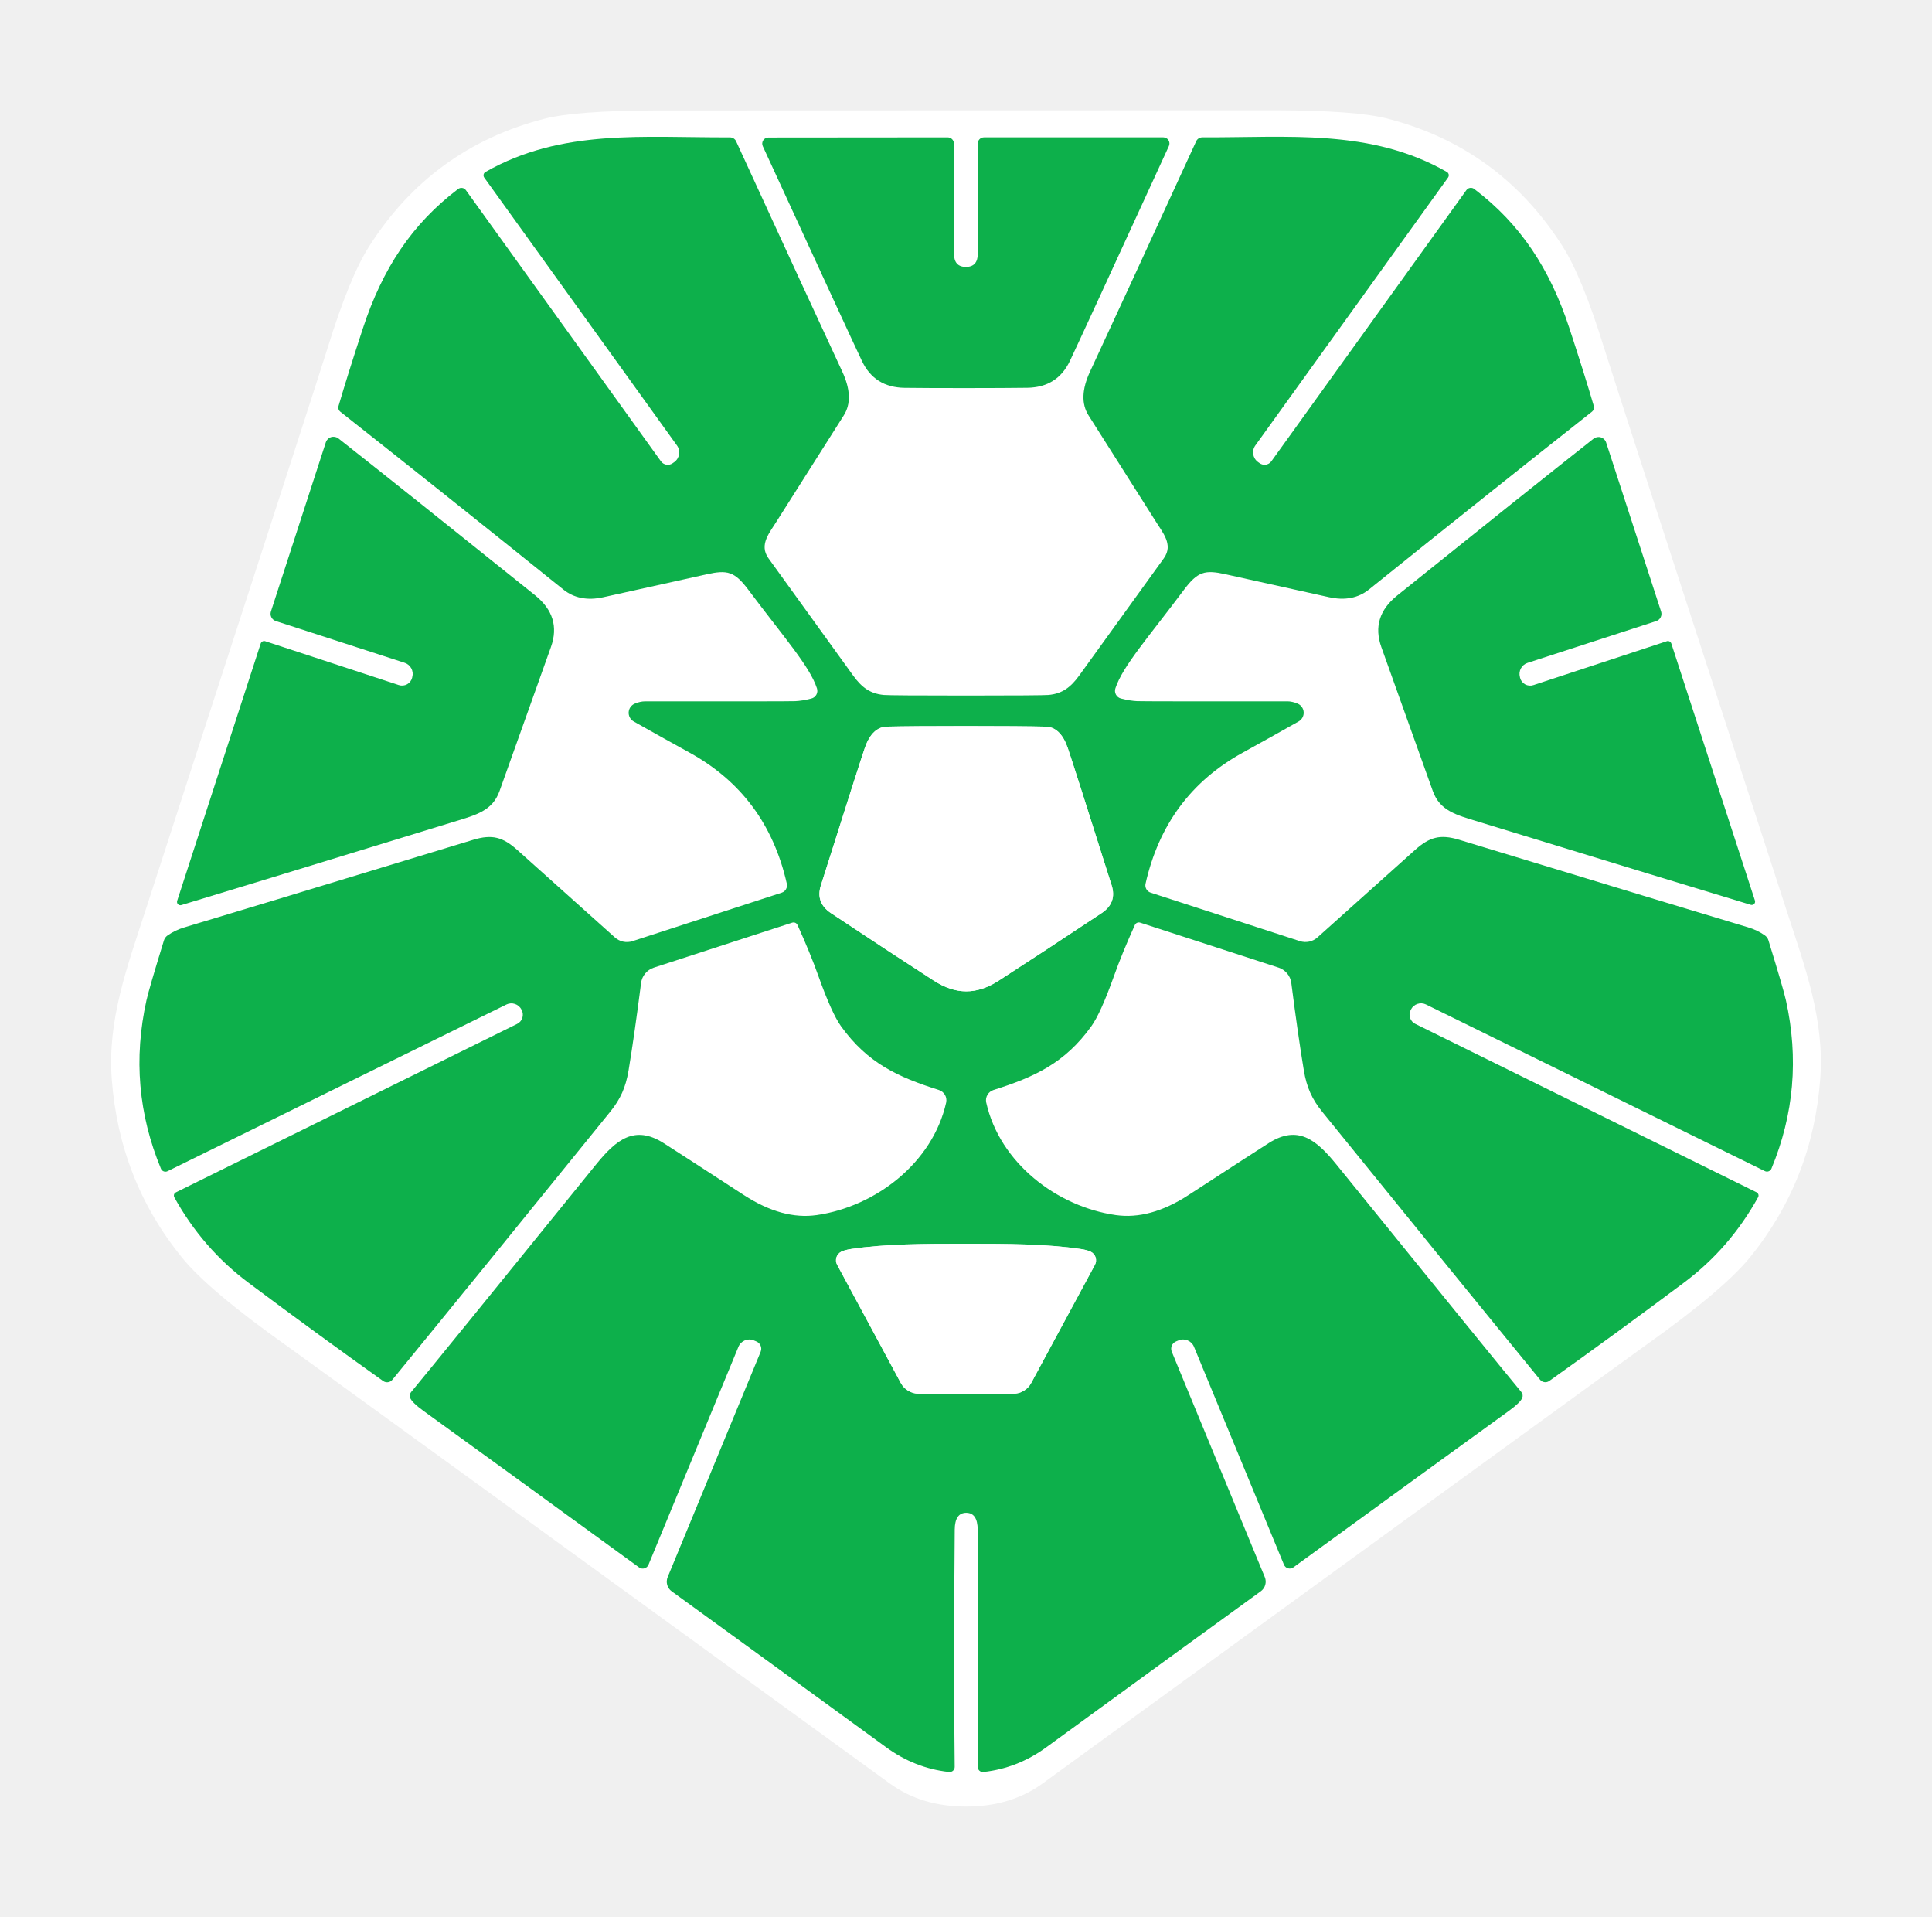
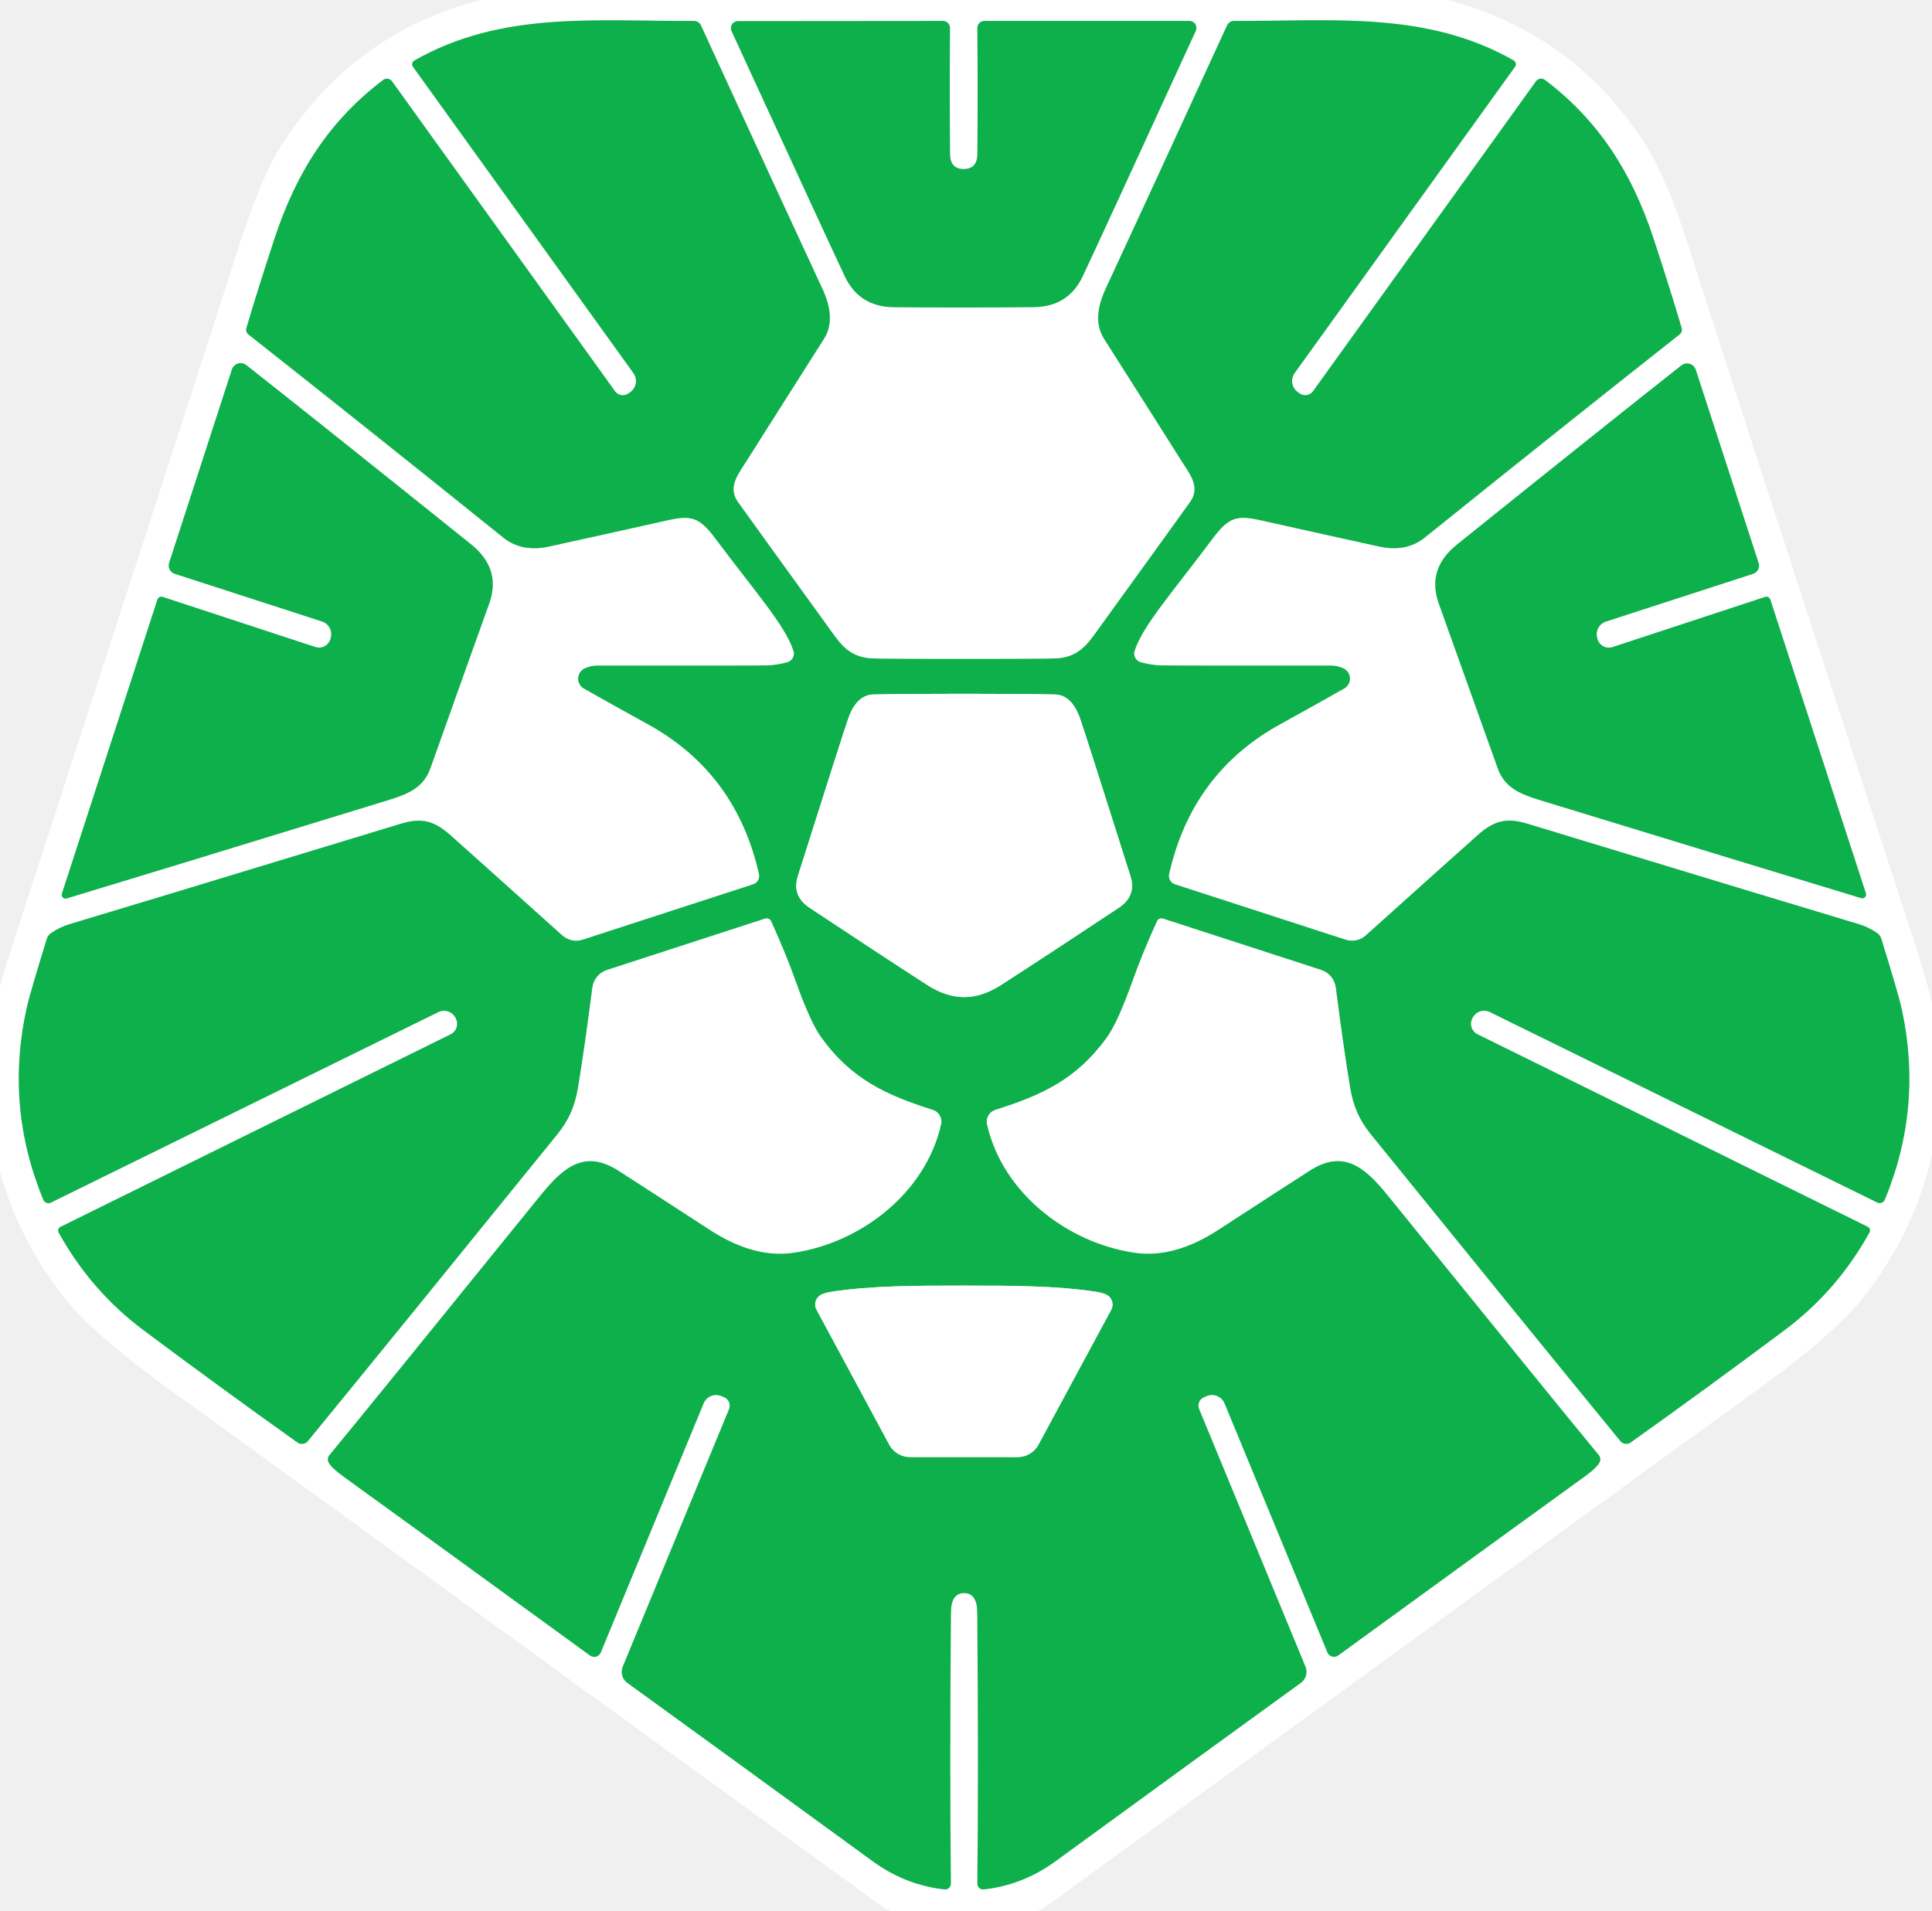
- <svg xmlns="http://www.w3.org/2000/svg" preserveAspectRatio="xMidYMid meet" viewBox="6.378 26.563 313.835 311.304">
+ <svg xmlns="http://www.w3.org/2000/svg" preserveAspectRatio="xMidYMid meet" viewBox="26.366 45.899 274.471 271.406">
  <path fill="#fff" fill-rule="evenodd" d="M163.254 44.482q49.937-.014 50.419-.012 12.987.04 18.067 1.35 18.23 4.7 28.42 20.67 3.21 5.02 6.76 16.49 1.31 4.26 29.63 91.31c3.03 9.32 6.23 17.86 5.51 27.47q-1.23 16.45-11.4 28.98-4.3 5.3-16.89 14.25-4.48 3.19-98.028 71.209-5.162 3.754-12.412 3.756t-12.414-3.749q-93.585-67.967-98.067-71.154-12.595-8.943-16.898-14.241-10.177-12.524-11.416-28.974c-.726-9.609 2.47-18.151 5.494-27.473q28.272-87.065 29.58-91.326 3.543-11.472 6.75-16.494Q76.54 50.568 94.768 45.858q5.079-1.313 18.066-1.36.482-.002 50.42-.016m.077 227.759q1.846 0 1.869 2.751.19 22.638.01 38.518a.822.818-2.473 0 0 .91.83q5.55-.61 10.2-4 21.35-15.57 34.86-25.35a1.935 1.927 60.905 0 0 .65-2.3l-15.11-36.6a1.287 1.287-63.143 0 1 .7-1.68l.41-.17a1.915 1.915 54.233 0 1 2.5 1.04l14.62 35.4a1.007 1.004 60.714 0 0 1.52.43q26.17-19.04 35-25.41 1.9-1.38 2.19-2.14a.943.938 35.388 0 0-.16-.93q-4.45-5.36-30.07-36.99c-3.27-4.02-6.25-6.42-10.95-3.44q-2.33 1.48-13.05 8.45-6.25 4.06-11.86 3.24c-9.51-1.38-18.79-8.46-20.99-18.27a1.758 1.747-15.138 0 1 1.18-2.04c6.61-2.09 11.58-4.34 15.9-10.36q1.51-2.1 3.68-8.18 1.3-3.65 3.38-8.25a.711.708-69.02 0 1 .87-.39l22.48 7.3a3.044 3.026 5.553 0 1 2.07 2.5q1.09 8.51 2.04 14.23c.46 2.73 1.33 4.65 2.97 6.67q22.68 28 35.41 43.54a1.094 1.09-37.15 0 0 1.47.2q10.74-7.64 21.87-15.96 7.46-5.57 12.06-13.88a.587.583 27.387 0 0-.26-.81l-55.43-27.35a1.659 1.655 26.867 0 1-.74-2.25l.04-.08a1.84 1.84 26.494 0 1 2.45-.82l55.04 27.06a.784.782 24.418 0 0 1.07-.4q5.49-13.23 2.35-27.35-.4-1.82-2.84-9.73a1.526 1.509 9.527 0 0-.57-.79q-1.22-.87-2.78-1.33-8.95-2.67-46.92-14.22c-3.07-.93-4.8-.4-7.09 1.63q-1.99 1.76-15.9 14.25a2.932 2.928-56.891 0 1-2.84.6l-24.26-7.88a1.251 1.238-74.626 0 1-.82-1.46q3.24-14.37 15.79-21.28 4.74-2.61 9.08-5.07a1.612 1.611-48.378 0 0-.17-2.89q-.89-.37-1.66-.37-22.94.02-24.38-.03-1.15-.04-2.66-.43a1.29 1.284-73.736 0 1-.9-1.65c1.18-3.6 5.37-8.29 11.09-15.94 2.29-3.07 3.46-3.34 6.85-2.58q9.85 2.2 16.75 3.71 3.88.86 6.51-1.25Q248.77 106.2 265 93.4a.843.837-27.554 0 0 .28-.88q-1.46-5-3.99-12.71c-3.16-9.6-7.92-16.86-15.44-22.56a.897.893-53.381 0 0-1.27.19l-31.68 44.04a1.368 1.362-54.143 0 1-1.9.31l-.27-.19a1.934 1.929 35.798 0 1-.44-2.69l31.31-43.52a.632.626-57.674 0 0-.2-.91c-12.4-7.07-25.8-5.55-39.72-5.61a1.093 1.082 12.236 0 0-.99.63q-11.65 25.39-17.24 37.4-2.02 4.34-.24 7.13 10.31 16.23 10.79 17.02c1.2 1.97 3.04 3.93 1.44 6.17q-1.56 2.19-13.75 19.05c-1.39 1.92-2.77 2.95-4.983 3.156q-1.042.095-13.383.096-12.341 0-13.383-.095c-2.213-.205-3.593-1.235-4.983-3.155q-12.192-16.859-13.752-19.048c-1.601-2.24.239-4.201 1.439-6.171q.48-.79 10.788-17.021 1.78-2.79-.241-7.13-5.591-12.009-17.244-37.398a1.093 1.082-12.243 0 0-.99-.63c-13.92.062-27.32-1.457-39.719 5.615a.632.626 57.668 0 0-.2.91l31.315 43.516a1.934 1.929-35.804 0 1-.44 2.69l-.27.19a1.368 1.362 54.137 0 1-1.9-.31L82.059 57.449a.897.893 53.374 0 0-1.27-.19C73.27 62.96 68.51 70.22 65.352 79.821q-2.53 7.71-3.989 12.71a.843.837 27.548 0 0 .28.88q16.231 12.798 36.243 28.886 2.63 2.11 6.51 1.249 6.9-1.51 16.75-3.711c3.39-.761 4.56-.491 6.85 2.579 5.721 7.649 9.912 12.339 11.092 15.939a1.29 1.284 73.729 0 1-.9 1.65q-1.51.39-2.66.43-1.44.05-24.38.033-.77 0-1.66.37a1.612 1.611 48.372 0 0-.169 2.89q4.34 2.459 9.08 5.069 12.551 6.909 15.792 21.278a1.251 1.238 74.62 0 1-.819 1.46l-24.26 7.883a2.932 2.928 56.885 0 1-2.84-.6q-13.911-12.488-15.901-14.248c-2.29-2.03-4.02-2.56-7.09-1.629q-37.969 11.554-46.919 14.225-1.56.46-2.78 1.33a1.526 1.509-9.534 0 0-.57.79q-2.439 7.911-2.839 9.731-3.138 14.12 2.353 27.349a.784.782-24.425 0 0 1.071.4l55.037-27.066a1.84 1.84-26.501 0 1 2.45.82l.04.08a1.659 1.655-26.873 0 1-.74 2.25l-55.427 27.356a.587.583-27.393 0 0-.26.81q4.601 8.31 12.061 13.879 11.131 8.319 21.872 15.957a1.094 1.09 37.143 0 0 1.47-.2q12.729-15.541 35.405-43.544c1.64-2.02 2.51-3.94 2.97-6.67q.949-5.72 2.038-14.23a3.044 3.026-5.559 0 1 2.07-2.5l22.479-7.303a.711.708 69.014 0 1 .87.39q2.081 4.6 3.381 8.25 2.171 6.079 3.681 8.179c4.321 6.02 9.291 8.269 15.901 10.358a1.758 1.747 15.131 0 1 1.18 2.04c-2.199 9.811-11.478 16.892-20.988 18.273q-5.61.82-11.86-3.239-10.721-6.969-13.051-8.449c-4.7-2.979-7.68-.579-10.95 3.442Q77.61 247.279 73.16 252.64a.943.938-35.394 0 0-.159.93q.29.76 2.19 2.14 8.83 6.369 35.003 25.406a1.007 1.004-60.72 0 0 1.52-.43l14.616-35.402a1.915 1.915-32.111 0 1 2.5-1.04l.41.17a1.287 1.287-33.85 0 1 .7 1.68l-15.106 36.601a1.935 1.927-60.911 0 0 .65 2.3q13.511 9.779 34.863 25.346 4.65 3.39 10.2 3.999a.822.818 2.467 0 0 .91-.83q-.182-15.88.006-38.518.022-2.75 1.868-2.751m-.044-182.652q6.403-.003 9.962-.051 4.881-.068 6.921-4.358 1.73-3.63 16.08-34.9a.994.992-77.603 0 0-.9-1.41h-29.13a1.01 1-.281 0 0-1.01 1.01q.08 8.49.009 17.878-.017 2.153-1.941 2.153-1.924.001-1.942-2.151-.079-9.388-.006-17.878a1.01 1 .233 0 0-1.011-1.01l-29.13.025a.994.992 77.555 0 0-.899 1.411q14.376 31.258 16.109 34.886 2.044 4.288 6.925 4.352 3.559.046 9.963.043M35.83 173.55q11-3.32 44.3-13.54c3.61-1.1 6.24-1.77 7.39-4.98q6.33-17.78 8.35-23.39 1.76-4.92-2.57-8.4-21.17-16.99-31.94-25.47a1.31 1.307 28.111 0 0-2.05.62l-8.92 27.48a1.23 1.23 34.999 0 0 .79 1.55l20.93 6.78a1.893 1.892 16.79 0 1 1.24 2.31l-.02.11a1.693 1.684 15.908 0 1-2.17 1.2l-21.69-7.12a.588.579-71.103 0 0-.74.37l-13.57 41.79a.545.541-89.358 0 0 .67.69m254.95-.045a.544.54 89.325 0 0 .669-.69l-13.581-41.742a.588.578 71.07 0 0-.74-.37l-21.665 7.126a1.691 1.683-15.942 0 1-2.169-1.197l-.02-.11a1.891 1.89-16.824 0 1 1.238-2.309l20.906-6.785a1.23 1.23 1.552 0 0 .788-1.549l-8.927-27.449a1.308 1.305-28.144 0 0-2.049-.618q-10.754 8.478-31.894 25.464-4.324 3.479-2.563 8.394 2.021 5.603 8.356 23.362c1.151 3.207 3.778 3.875 7.386 4.971q33.274 10.191 44.265 13.502" data-source="https://football-logos.cc" />
  <path fill="#0db04b" fill-rule="evenodd" d="M163.324 139.522q12.341-.001 13.383-.096c2.213-.206 3.593-1.236 4.983-3.156q12.19-16.86 13.75-19.05c1.6-2.24-.24-4.2-1.44-6.17q-.48-.79-10.79-17.02-1.78-2.79.24-7.13 5.59-12.01 17.24-37.4a1.093 1.082 12.236 0 1 .99-.63c13.92.06 27.32-1.46 39.72 5.61a.632.626-57.674 0 1 .2.91l-31.31 43.52a1.934 1.929 35.798 0 0 .44 2.69l.27.19a1.368 1.362-54.143 0 0 1.9-.31l31.68-44.04a.897.893-53.381 0 1 1.27-.19c7.52 5.7 12.28 12.96 15.44 22.56q2.53 7.71 3.99 12.71a.843.837-27.554 0 1-.28.88q-16.23 12.8-36.24 28.89-2.63 2.11-6.51 1.25-6.9-1.51-16.75-3.71c-3.39-.76-4.56-.49-6.85 2.58-5.72 7.65-9.91 12.34-11.09 15.94a1.29 1.284-73.736 0 0 .9 1.65q1.51.39 2.66.43 1.44.05 24.38.03.77 0 1.66.37a1.612 1.611-48.378 0 1 .17 2.89q-4.34 2.46-9.08 5.07-12.55 6.91-15.79 21.28a1.251 1.238-74.626 0 0 .82 1.46l24.26 7.88a2.932 2.928-56.891 0 0 2.84-.6q13.91-12.49 15.9-14.25c2.29-2.03 4.02-2.56 7.09-1.63q37.97 11.55 46.92 14.22 1.56.46 2.78 1.33a1.526 1.509 9.527 0 1 .57.79q2.44 7.91 2.84 9.73 3.14 14.12-2.35 27.35a.784.782 24.418 0 1-1.07.4l-55.04-27.06a1.84 1.84 26.494 0 0-2.45.82l-.04.08a1.659 1.655 26.867 0 0 .74 2.25l55.43 27.35a.587.583 27.387 0 1 .26.81q-4.6 8.31-12.06 13.88-11.13 8.32-21.87 15.96a1.094 1.09-37.15 0 1-1.47-.2q-12.73-15.54-35.41-43.54c-1.64-2.02-2.51-3.94-2.97-6.67q-.95-5.72-2.04-14.23a3.044 3.026 5.553 0 0-2.07-2.5l-22.48-7.3a.711.708-69.02 0 0-.87.39q-2.08 4.6-3.38 8.25-2.17 6.08-3.68 8.18c-4.32 6.02-9.29 8.27-15.9 10.36a1.758 1.747-15.138 0 0-1.18 2.04c2.2 9.81 11.48 16.89 20.99 18.27q5.61.82 11.86-3.24 10.72-6.97 13.05-8.45c4.7-2.98 7.68-.58 10.95 3.44q25.62 31.63 30.07 36.99a.943.938 35.388 0 1 .16.93q-.29.76-2.19 2.14-8.83 6.37-35 25.41a1.007 1.004 60.714 0 1-1.52-.43l-14.62-35.4a1.915 1.915 44.182 0 0-2.5-1.04l-.41.17a1.287 1.287-65.212 0 0-.7 1.68l15.11 36.6a1.935 1.927 60.905 0 1-.65 2.3q-13.51 9.78-34.86 25.35-4.65 3.39-10.2 4a.822.818-2.473 0 1-.91-.83q.18-15.88-.01-38.518-.023-2.751-1.869-2.751-1.846.001-1.868 2.751-.188 22.638-.006 38.518a.822.818 2.467 0 1-.91.83q-5.55-.609-10.2-3.999-21.352-15.567-34.863-25.346a1.935 1.927-60.911 0 1-.65-2.3l15.106-36.601a1.287 1.287-33.858 0 0-.7-1.68l-.41-.17a1.915 1.915 0 0 0-2.5 1.04l-14.616 35.402a1.007 1.004-60.72 0 1-1.52.43q-26.173-19.037-35.003-25.406-1.9-1.38-2.19-2.14a.943.938-35.394 0 1 .159-.93q4.45-5.361 30.066-36.993c3.27-4.021 6.25-6.421 10.95-3.442q2.33 1.48 13.051 8.449 6.25 4.059 11.86 3.239c9.51-1.381 18.789-8.462 20.988-18.273a1.758 1.747 15.131 0 0-1.18-2.04c-6.61-2.089-11.58-4.338-15.901-10.358q-1.51-2.1-3.681-8.179-1.3-3.65-3.381-8.25a.711.708 69.014 0 0-.87-.39l-22.479 7.303a3.044 3.026-5.559 0 0-2.07 2.5q-1.089 8.51-2.038 14.23c-.46 2.73-1.33 4.65-2.97 6.67Q82.829 235.109 70.1 250.65a1.094 1.09 37.143 0 1-1.47.2q-10.741-7.638-21.872-15.957-7.46-5.569-12.061-13.879a.587.583-27.393 0 1 .26-.81l55.427-27.356a1.659 1.655-26.873 0 0 .74-2.25l-.04-.08a1.84 1.84-26.501 0 0-2.45-.82l-55.037 27.066a.784.782-24.425 0 1-1.071-.4q-5.491-13.229-2.353-27.349.4-1.82 2.839-9.731a1.526 1.509-9.534 0 1 .57-.79q1.22-.87 2.78-1.33 8.95-2.671 46.919-14.225c3.07-.931 4.8-.401 7.09 1.629q1.99 1.76 15.901 14.248a2.932 2.928 56.885 0 0 2.84.6l24.26-7.883a1.251 1.238 74.62 0 0 .819-1.46q-3.241-14.369-15.792-21.278-4.74-2.61-9.08-5.069a1.612 1.611 48.372 0 1 .169-2.89q.89-.37 1.66-.37 22.94.017 24.38-.033 1.15-.04 2.66-.43a1.29 1.284 73.729 0 0 .9-1.65c-1.18-3.6-5.371-8.29-11.092-15.939-2.29-3.07-3.46-3.34-6.85-2.579q-9.85 2.201-16.75 3.711-3.88.861-6.51-1.249-20.012-16.088-36.243-28.886a.843.837 27.548 0 1-.28-.88q1.459-5 3.989-12.71C68.51 70.22 73.27 62.96 80.789 57.259a.897.893 53.374 0 1 1.27.19l31.685 44.036a1.368 1.362 54.137 0 0 1.9.31l.27-.19a1.934 1.929-35.804 0 0 .44-2.69L85.039 55.399a.632.626 57.668 0 1 .2-.91c12.399-7.072 25.799-5.553 39.719-5.615a1.093 1.082-12.243 0 1 .99.63q11.653 25.389 17.244 37.398 2.021 4.34.241 7.13-10.308 16.231-10.788 17.021c-1.2 1.97-3.04 3.931-1.439 6.171q1.56 2.189 13.752 19.048c1.39 1.92 2.77 2.95 4.983 3.155q1.042.095 13.383.095m.014 48.037q2.58 0 5.257-1.727 7.255-4.682 16.725-10.972 2.53-1.69 1.64-4.5-6.37-20.14-7.16-22.4-1.18-3.33-3.567-3.391-3.996-.097-12.891-.098-8.896-.001-12.891.096-2.387.06-3.568 3.39-.79 2.26-7.164 22.399-.89 2.81 1.639 4.5 9.469 6.292 16.724 10.975 2.676 1.727 5.256 1.728m-.043 65.35 7.657.004a3.348 3.326 13.991 0 0 2.938-1.753l10.35-19.19a1.557 1.553 27.531 0 0-.67-2.12q-.56-.28-1.61-.44c-5.622-.836-11.722-.857-18.66-.858s-13.038.016-18.66.849q-1.05.16-1.61.44a1.557 1.553-27.505 0 0-.671 2.119l10.341 19.195a3.348 3.326-13.965 0 0 2.937 1.754z" />
  <path fill="#0db04b" fill-rule="evenodd" d="M163.278 69.911q1.924 0 1.941-2.153.071-9.388-.009-17.878a1.01 1-.281 0 1 1.01-1.01h29.13a.994.992-77.603 0 1 .9 1.41q-14.35 31.27-16.08 34.9-2.04 4.29-6.921 4.358-3.559.048-9.962.051-6.404.003-9.963-.043-4.881-.064-6.925-4.352-1.733-3.628-16.109-34.886a.994.992 77.555 0 1 .899-1.411l29.13-.025a1.01 1 .233 0 1 1.011 1.01q-.073 8.49.006 17.878.018 2.152 1.942 2.151M35.83 173.55a.545.541-89.358 0 1-.67-.69l13.57-41.79a.588.579-71.103 0 1 .74-.37l21.69 7.12a1.693 1.684 15.908 0 0 2.17-1.2l.02-.11a1.893 1.892 16.79 0 0-1.24-2.31l-20.93-6.78a1.23 1.23 55.929 0 1-.79-1.55l8.92-27.48a1.31 1.307 28.111 0 1 2.05-.62q10.77 8.48 31.94 25.47 4.33 3.48 2.57 8.4-2.02 5.61-8.35 23.39c-1.15 3.21-3.78 3.88-7.39 4.98q-33.3 10.22-44.3 13.54M290.78 173.505q-10.991-3.311-44.265-13.502c-3.608-1.096-6.235-1.764-7.386-4.971q-6.335-17.759-8.356-23.362-1.761-4.915 2.563-8.394 21.14-16.986 31.894-25.464a1.308 1.305-28.144 0 1 2.049.618l8.927 27.449a1.23 1.23 20.051 0 1-.788 1.549l-20.906 6.785a1.891 1.89-16.824 0 0-1.238 2.309l.02.11a1.691 1.683-15.942 0 0 2.169 1.197l21.665-7.126a.588.578 71.07 0 1 .74.37l13.581 41.742a.544.54 89.325 0 1-.669.69" data-source="https://football-logos.cc" />
  <path fill="#fff" fill-rule="evenodd" d="M163.342 144.471q8.895.001 12.891.098 2.387.061 3.567 3.391.79 2.26 7.16 22.4.89 2.81-1.64 4.5-9.47 6.29-16.725 10.972-2.677 1.727-5.257 1.727-2.58-.001-5.256-1.728-7.255-4.683-16.724-10.975-2.529-1.69-1.639-4.5 6.374-20.139 7.164-22.399 1.181-3.33 3.568-3.39 3.995-.097 12.891-.096M163.3 228.552c6.938.001 13.038.022 18.66.858q1.05.16 1.61.44a1.557 1.553 27.531 0 1 .67 2.12l-10.35 19.19a3.348 3.326 13.991 0 1-2.938 1.753l-7.657-.004h-7.658a3.348 3.326-13.965 0 1-2.937-1.754l-10.341-19.195a1.557 1.553-27.505 0 1 .671-2.119q.56-.28 1.61-.44c5.622-.833 11.722-.851 18.66-.849" data-source="https://football-logos.cc" />
</svg>
